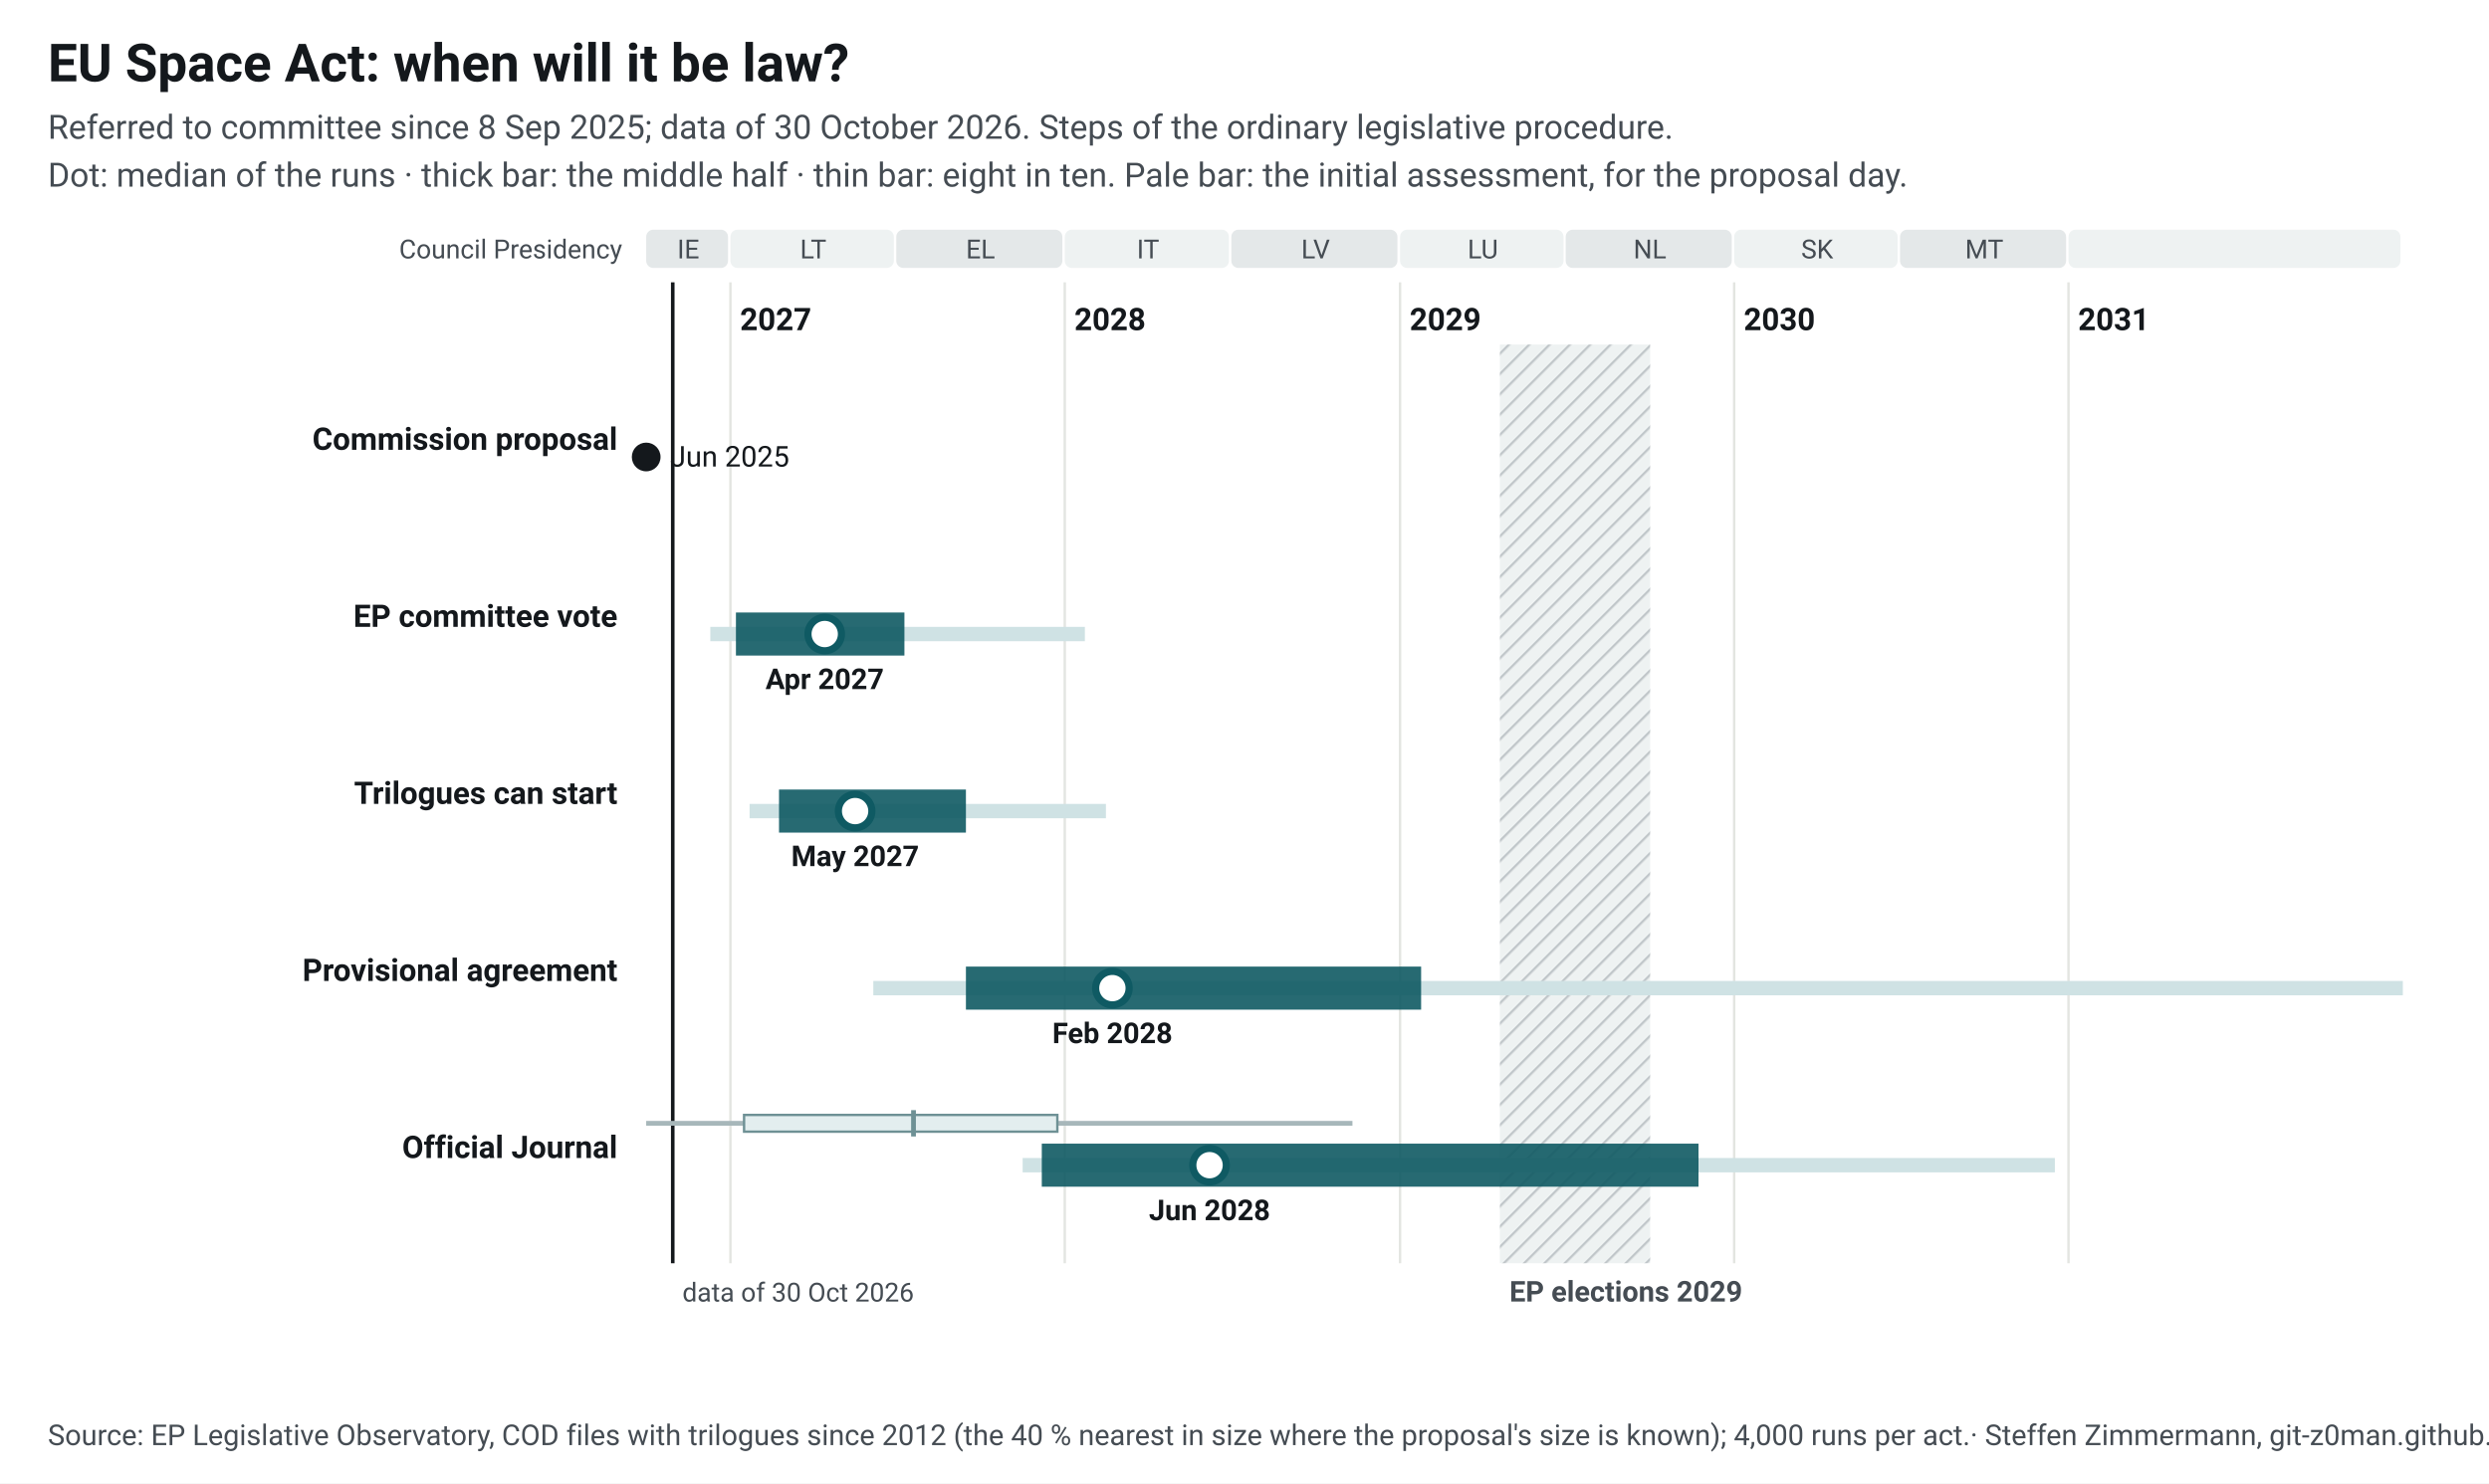
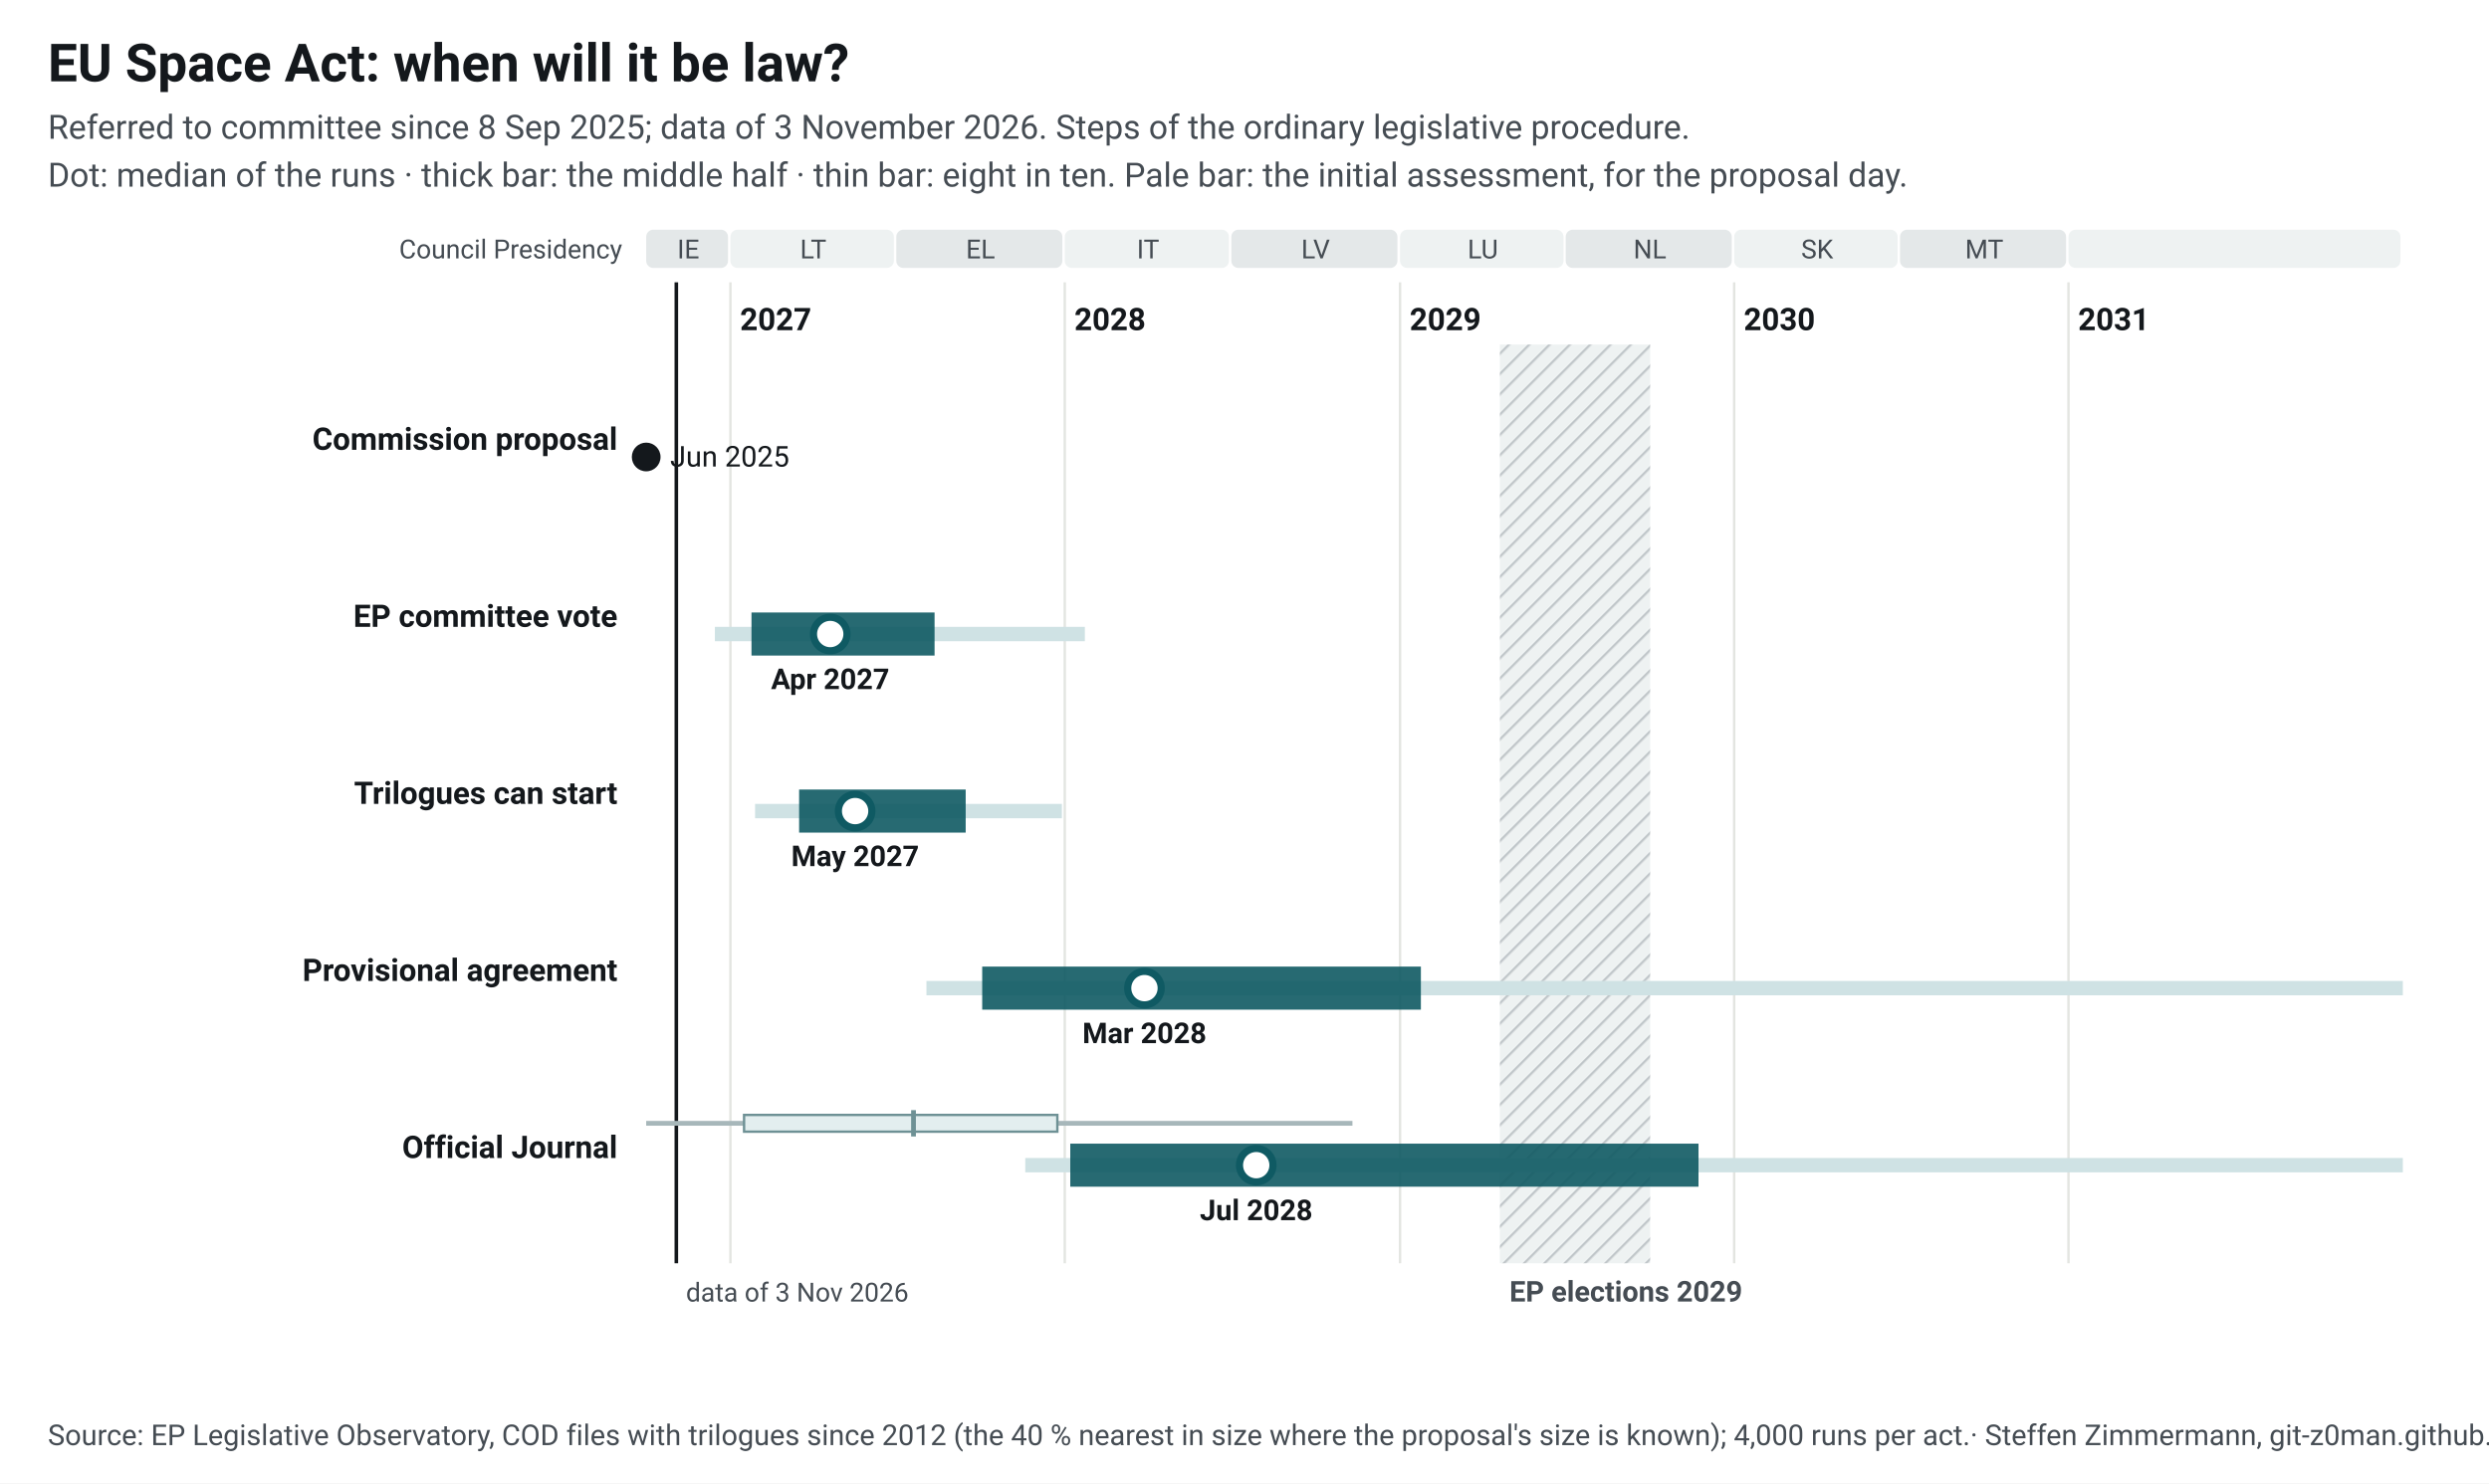
<svg xmlns="http://www.w3.org/2000/svg" width="1040" height="620" viewBox="0 0 1040 620" font-family="&quot;Source Sans 3&quot;, system-ui, -apple-system, Segoe UI, Roboto, Arial, sans-serif" font-size="13">
  <style>.ink{fill:#14181c}.mu{fill:#454c53}.gr{stroke:#e3e5e1;stroke-width:1}.pa{fill:#eef2f2}.pb{fill:#e4e8e9}.hb{fill:#eef2f2}.hl{stroke:#c3c9cc}.wt{fill:#454c53}.pt{fill:#14181c;paint-order:stroke;stroke:#fff;stroke-width:4px;stroke-linejoin:round}.pl{stroke:#14181c}.td{stroke:#14181c;stroke-width:1.5}.b50{fill:#0f5a63;opacity:.9}.b80{fill:#cfe2e4}.med{fill:#fff;stroke:#0f5a63}.fx{fill:#14181c}.ini{fill:#e3eeef;stroke:#6e9195;stroke-width:1}.ini80{fill:#a7b7ba}.inim{stroke:#6e9195;stroke-width:2}.c1{stroke:#0f5a63}.c2{stroke:#454c53;stroke-dasharray:7 4}a text{fill:#0f5a63}.nl-pending{fill:#0f5a63}.nl-adopted{fill:#5b646b}.nl-plan{fill:#fff;stroke:#14181c}.nl-open{fill:none;stroke:#14181c}.nl-q{fill:#14181c}.nl-row{stroke:#e3e5e1;stroke-width:.6}.nl-g-announced{fill:#f1f2f3}.nl-g-pending{fill:#e3eeef}.nl-g-adopted{fill:#eef2f2}</style>
  <rect width="1040" height="620" fill="#fff" />
  <text x="20" y="34" font-size="22" font-weight="700" class="ink">EU Space Act: when will it be law?</text>
-   <text x="20" y="58" font-size="14" class="mu">Referred to committee since 8 Sep 2025; data of 30 October 2026. Steps of the ordinary legislative procedure.</text>
+   <text x="20" y="58" font-size="14" class="mu">Referred to committee since 8 Sep 2025; data of 3 November 2026. Steps of the ordinary legislative procedure.</text>
  <text x="20" y="78" font-size="14" class="mu">Dot: median of the runs · thick bar: the middle half · thin bar: eight in ten. Pale bar: the initial assessment, for the proposal day.</text>
  <g transform="translate(20,92)">
    <defs>
      <pattern id="hatch-40" width="6" height="6" patternUnits="userSpaceOnUse" patternTransform="rotate(45)">
        <rect width="6" height="6" class="hb" />
        <line x1="0" y1="0" x2="0" y2="6" class="hl" stroke-width="2" />
      </pattern>
    </defs>
    <rect x="250.0" y="4" width="34.2" height="16" rx="3" class="pb" data-tip="Council Presidency: IE, Jul 2026 to Dec 2026" />
    <text x="267.6" y="16" text-anchor="middle" font-size="11" class="mu">IE</text>
    <rect x="285.2" y="4" width="68.3" height="16" rx="3" class="pa" data-tip="Council Presidency: LT, Jan 2027 to Jun 2027" />
    <text x="319.8" y="16" text-anchor="middle" font-size="11" class="mu">LT</text>
    <rect x="354.5" y="4" width="69.4" height="16" rx="3" class="pb" data-tip="Council Presidency: EL, Jul 2027 to Dec 2027" />
    <text x="389.7" y="16" text-anchor="middle" font-size="11" class="mu">EL</text>
    <rect x="424.9" y="4" width="68.6" height="16" rx="3" class="pa" data-tip="Council Presidency: IT, Jan 2028 to Jun 2028" />
    <text x="459.7" y="16" text-anchor="middle" font-size="11" class="mu">IT</text>
    <rect x="494.5" y="4" width="69.4" height="16" rx="3" class="pb" data-tip="Council Presidency: LV, Jul 2028 to Dec 2028" />
    <text x="529.7" y="16" text-anchor="middle" font-size="11" class="mu">LV</text>
    <rect x="565.0" y="4" width="68.3" height="16" rx="3" class="pa" data-tip="Council Presidency: LU, Jan 2029 to Jun 2029" />
    <text x="599.6" y="16" text-anchor="middle" font-size="11" class="mu">LU</text>
    <rect x="634.2" y="4" width="69.4" height="16" rx="3" class="pb" data-tip="Council Presidency: NL, Jul 2029 to Dec 2029" />
    <text x="669.4" y="16" text-anchor="middle" font-size="11" class="mu">NL</text>
    <rect x="704.6" y="4" width="68.3" height="16" rx="3" class="pa" data-tip="Council Presidency: SK, Jan 2030 to Jun 2030" />
    <text x="739.3" y="16" text-anchor="middle" font-size="11" class="mu">SK</text>
    <rect x="773.9" y="4" width="69.4" height="16" rx="3" class="pb" data-tip="Council Presidency: MT, Jul 2030 to Dec 2030" />
    <text x="809.1" y="16" text-anchor="middle" font-size="11" class="mu">MT</text>
    <rect x="844.3" y="4" width="138.7" height="16" rx="3" class="pa" data-tip="Council Presidency: not decided, Jan 2031 to Dec 2031" />
    <text x="914.2" y="16" text-anchor="middle" font-size="11" class="mu" />
    <line x1="285.2" y1="26" x2="285.2" y2="436" class="gr" />
    <text x="289.2" y="46" font-weight="600" class="ink">2027</text>
    <line x1="424.9" y1="26" x2="424.9" y2="436" class="gr" />
    <text x="428.9" y="46" font-weight="600" class="ink">2028</text>
    <line x1="565.0" y1="26" x2="565.0" y2="436" class="gr" />
    <text x="569.0" y="46" font-weight="600" class="ink">2029</text>
    <line x1="704.6" y1="26" x2="704.6" y2="436" class="gr" />
    <text x="708.6" y="46" font-weight="600" class="ink">2030</text>
    <line x1="844.3" y1="26" x2="844.3" y2="436" class="gr" />
    <text x="848.3" y="46" font-weight="600" class="ink">2031</text>
    <rect x="606.7" y="52" width="62.8" height="384" fill="url(#hatch-40)" data-tip="European elections 2029: Parliament does no legislative work from its last session in April until the new committees vote again in October (assumption, as in 2024; the dates are not set yet)." />
    <text x="610.7" y="452" font-size="12" font-weight="600" class="wt">EP elections 2029</text>
    <text x="240" y="16" text-anchor="end" font-size="11" class="mu">Council Presidency</text>
-     <line x1="261.1" y1="26" x2="261.1" y2="436" class="td" />
-     <text x="265.1" y="452" font-size="11" class="mu">data of 30 Oct 2026</text>
+     <line x1="262.6" y1="26" x2="262.6" y2="436" class="td" />
+     <text x="266.6" y="452" font-size="11" class="mu">data of 3 Nov 2026</text>
    <text x="238" y="96.0" text-anchor="end" font-weight="600" class="ink lnk">Commission proposal</text>
    <circle cx="250.0" cy="99.0" r="6" class="fx" data-tip="Commission proposal: 25 Jun 2025" />
    <text x="260.0" y="103.0" font-size="12" class="ink">Jun 2025</text>
    <text x="238" y="170.0" text-anchor="end" font-weight="600" class="ink lnk">EP committee vote</text>
-     <rect x="276.8" y="170.0" width="156.5" height="6" class="b80" data-tip="EP committee vote: median Apr 2027; half of the runs Jan 2027 to Jul 2027; eight in ten Dec 2026 to Jan 2028" />
-     <rect x="287.5" y="164.0" width="70.4" height="18" class="b50" data-tip="EP committee vote: median Apr 2027; half of the runs Jan 2027 to Jul 2027; eight in ten Dec 2026 to Jan 2028" />
-     <circle cx="324.6" cy="173.0" r="7" class="med" stroke-width="3" data-tip="EP committee vote: median Apr 2027; half of the runs Jan 2027 to Jul 2027; eight in ten Dec 2026 to Jan 2028" />
-     <text x="324.6" y="196.0" text-anchor="middle" font-size="12" font-weight="600" class="ink">Apr 2027</text>
+     <rect x="278.7" y="170.0" width="154.6" height="6" class="b80" data-tip="EP committee vote: median Apr 2027; half of the runs Jan 2027 to Aug 2027; eight in ten Dec 2026 to Jan 2028" />
+     <rect x="294.0" y="164.0" width="76.5" height="18" class="b50" data-tip="EP committee vote: median Apr 2027; half of the runs Jan 2027 to Aug 2027; eight in ten Dec 2026 to Jan 2028" />
+     <circle cx="326.9" cy="173.0" r="7" class="med" stroke-width="3" data-tip="EP committee vote: median Apr 2027; half of the runs Jan 2027 to Aug 2027; eight in ten Dec 2026 to Jan 2028" />
+     <text x="326.9" y="196.0" text-anchor="middle" font-size="12" font-weight="600" class="ink">Apr 2027</text>
    <text x="238" y="244.0" text-anchor="end" font-weight="600" class="ink lnk">Trilogues can start</text>
-     <rect x="293.2" y="244.0" width="148.9" height="6" class="b80" data-tip="Trilogues can start: median May 2027; half of the runs Feb 2027 to Sep 2027; eight in ten Jan 2027 to Feb 2028" />
-     <rect x="305.5" y="238.0" width="78.1" height="18" class="b50" data-tip="Trilogues can start: median May 2027; half of the runs Feb 2027 to Sep 2027; eight in ten Jan 2027 to Feb 2028" />
-     <circle cx="337.3" cy="247.0" r="7" class="med" stroke-width="3" data-tip="Trilogues can start: median May 2027; half of the runs Feb 2027 to Sep 2027; eight in ten Jan 2027 to Feb 2028" />
+     <rect x="295.5" y="244.0" width="128.2" height="6" class="b80" data-tip="Trilogues can start: median May 2027; half of the runs Mar 2027 to Sep 2027; eight in ten Jan 2027 to Dec 2027" />
+     <rect x="313.9" y="238.0" width="69.6" height="18" class="b50" data-tip="Trilogues can start: median May 2027; half of the runs Mar 2027 to Sep 2027; eight in ten Jan 2027 to Dec 2027" />
+     <circle cx="337.3" cy="247.0" r="7" class="med" stroke-width="3" data-tip="Trilogues can start: median May 2027; half of the runs Mar 2027 to Sep 2027; eight in ten Jan 2027 to Dec 2027" />
    <text x="337.3" y="270.0" text-anchor="middle" font-size="12" font-weight="600" class="ink">May 2027</text>
    <text x="238" y="318.0" text-anchor="end" font-weight="600" class="ink lnk">Provisional agreement</text>
-     <rect x="344.9" y="318.0" width="639.1" height="6" class="b80" data-tip="Provisional agreement: median Feb 2028; half of the runs Sep 2027 to Jan 2029; eight in ten Jun 2027 to Feb 2033" />
-     <rect x="383.6" y="312.0" width="190.2" height="18" class="b50" data-tip="Provisional agreement: median Feb 2028; half of the runs Sep 2027 to Jan 2029; eight in ten Jun 2027 to Feb 2033" />
-     <circle cx="444.8" cy="321.0" r="7" class="med" stroke-width="3" data-tip="Provisional agreement: median Feb 2028; half of the runs Sep 2027 to Jan 2029; eight in ten Jun 2027 to Feb 2033" />
-     <text x="444.8" y="344.0" text-anchor="middle" font-size="12" font-weight="600" class="ink">Feb 2028</text>
+     <rect x="367.1" y="318.0" width="616.9" height="6" class="b80" data-tip="Provisional agreement: median Mar 2028; half of the runs Oct 2027 to Jan 2029; eight in ten Aug 2027 to Feb 2033" />
+     <rect x="390.4" y="312.0" width="183.3" height="18" class="b50" data-tip="Provisional agreement: median Mar 2028; half of the runs Oct 2027 to Jan 2029; eight in ten Aug 2027 to Feb 2033" />
+     <circle cx="458.2" cy="321.0" r="7" class="med" stroke-width="3" data-tip="Provisional agreement: median Mar 2028; half of the runs Oct 2027 to Jan 2029; eight in ten Aug 2027 to Feb 2033" />
+     <text x="458.2" y="344.0" text-anchor="middle" font-size="12" font-weight="600" class="ink">Mar 2028</text>
    <text x="238" y="392.0" text-anchor="end" font-weight="600" class="ink lnk">Official Journal</text>
    <rect x="250.0" y="376.5" width="295.1" height="2" class="ini80" data-tip="Initial assessment, forecast for the proposal day (25 Jun 2025): Official Journal: median Jul 2027; half of the runs Jan 2027 to Dec 2027; eight in ten Aug 2026 to Nov 2028" />
    <rect x="290.9" y="374.0" width="130.9" height="7" class="ini" data-tip="Initial assessment, forecast for the proposal day (25 Jun 2025): Official Journal: median Jul 2027; half of the runs Jan 2027 to Dec 2027; eight in ten Aug 2026 to Nov 2028" />
    <line x1="361.7" y1="372.0" x2="361.7" y2="383.0" class="inim" data-tip="Initial assessment, forecast for the proposal day (25 Jun 2025): Official Journal: median Jul 2027; half of the runs Jan 2027 to Dec 2027; eight in ten Aug 2026 to Nov 2028" />
-     <rect x="407.3" y="392.0" width="431.3" height="6" class="b80" data-tip="Official Journal: median Jun 2028; half of the runs Dec 2027 to Nov 2029; eight in ten Nov 2027 to Dec 2030" />
-     <rect x="415.3" y="386.0" width="274.4" height="18" class="b50" data-tip="Official Journal: median Jun 2028; half of the runs Dec 2027 to Nov 2029; eight in ten Nov 2027 to Dec 2030" />
-     <circle cx="485.4" cy="395.0" r="7" class="med" stroke-width="3" data-tip="Official Journal: median Jun 2028; half of the runs Dec 2027 to Nov 2029; eight in ten Nov 2027 to Dec 2030" />
-     <text x="485.4" y="418.0" text-anchor="middle" font-size="12" font-weight="600" class="ink">Jun 2028</text>
+     <rect x="408.4" y="392.0" width="575.6" height="6" class="b80" data-tip="Official Journal: median Jul 2028; half of the runs Jan 2028 to Nov 2029; eight in ten Nov 2027 to Apr 2033" />
+     <rect x="427.2" y="386.0" width="262.5" height="18" class="b50" data-tip="Official Journal: median Jul 2028; half of the runs Jan 2028 to Nov 2029; eight in ten Nov 2027 to Apr 2033" />
+     <circle cx="504.9" cy="395.0" r="7" class="med" stroke-width="3" data-tip="Official Journal: median Jul 2028; half of the runs Jan 2028 to Nov 2029; eight in ten Nov 2027 to Apr 2033" />
+     <text x="504.9" y="418.0" text-anchor="middle" font-size="12" font-weight="600" class="ink">Jul 2028</text>
  </g>
  <text x="20" y="604" font-size="12" class="mu">Source: EP Legislative Observatory, COD files with trilogues since 2012 (the 40 % nearest in size where the proposal's size is known); 4,000 runs per act.<tspan> · Steffen Zimmermann, git-z0man.github.io/eu-regulation-timeline, CC BY 4.0</tspan>
  </text>
</svg>
